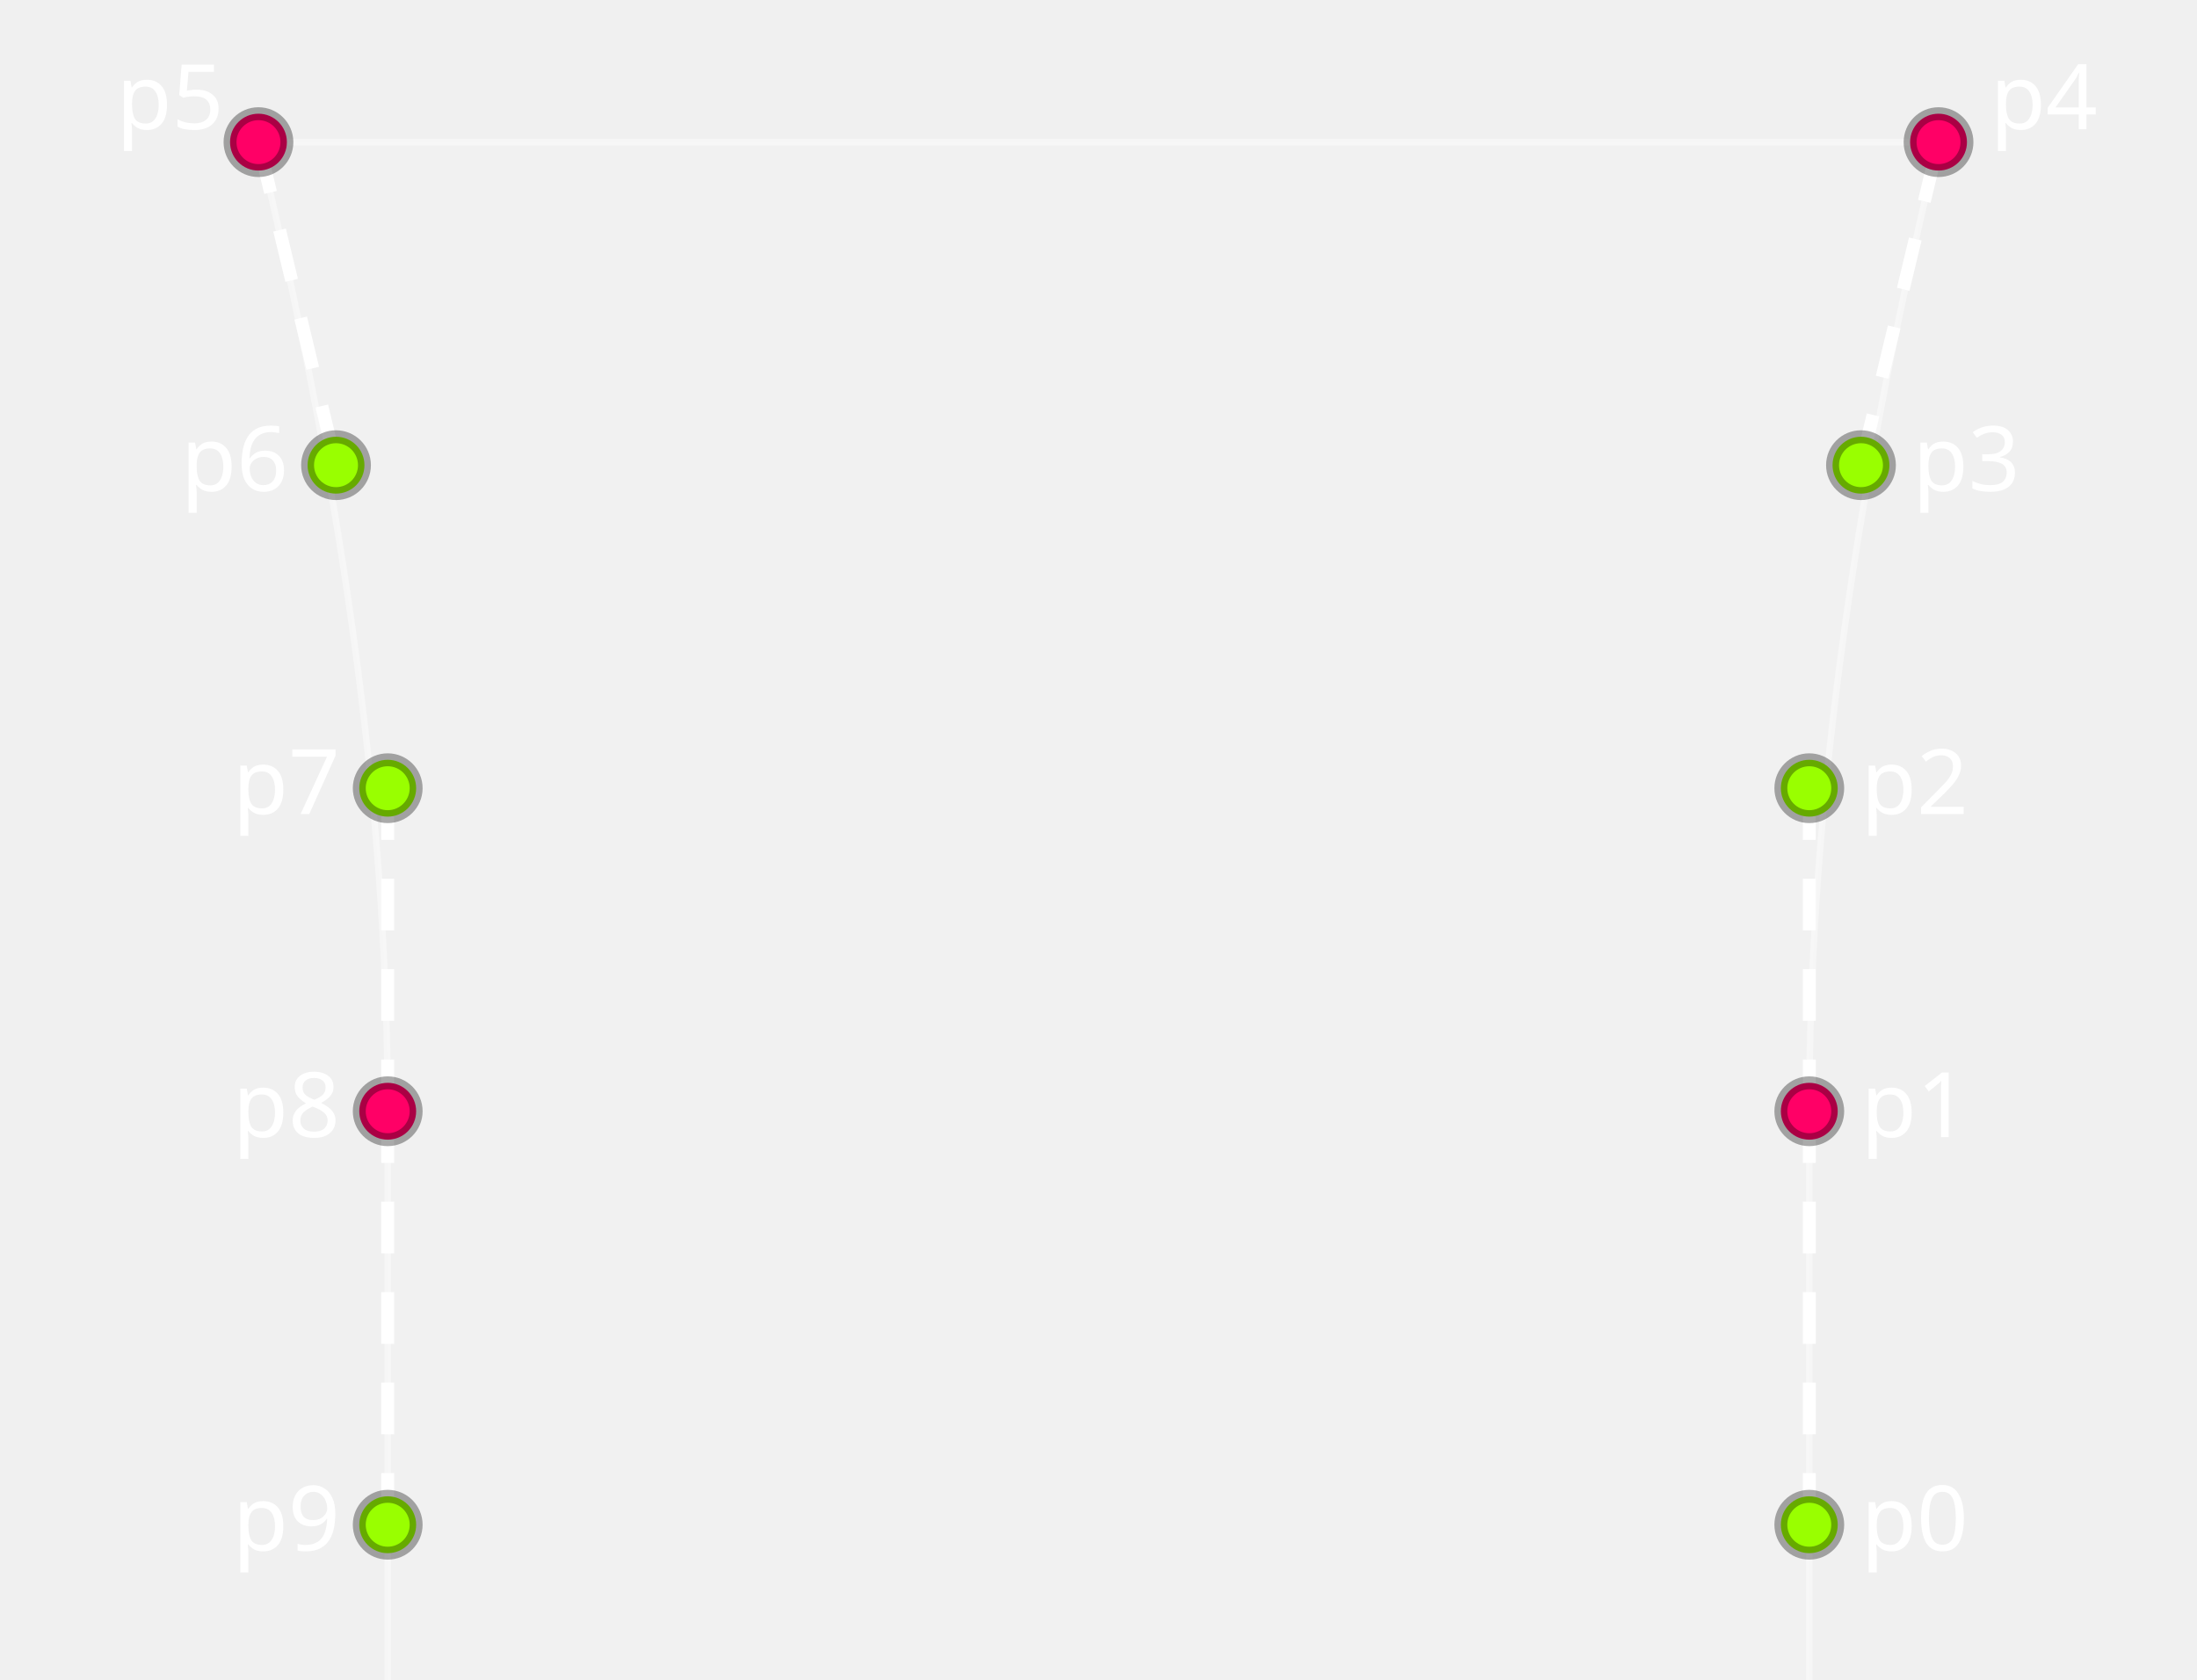
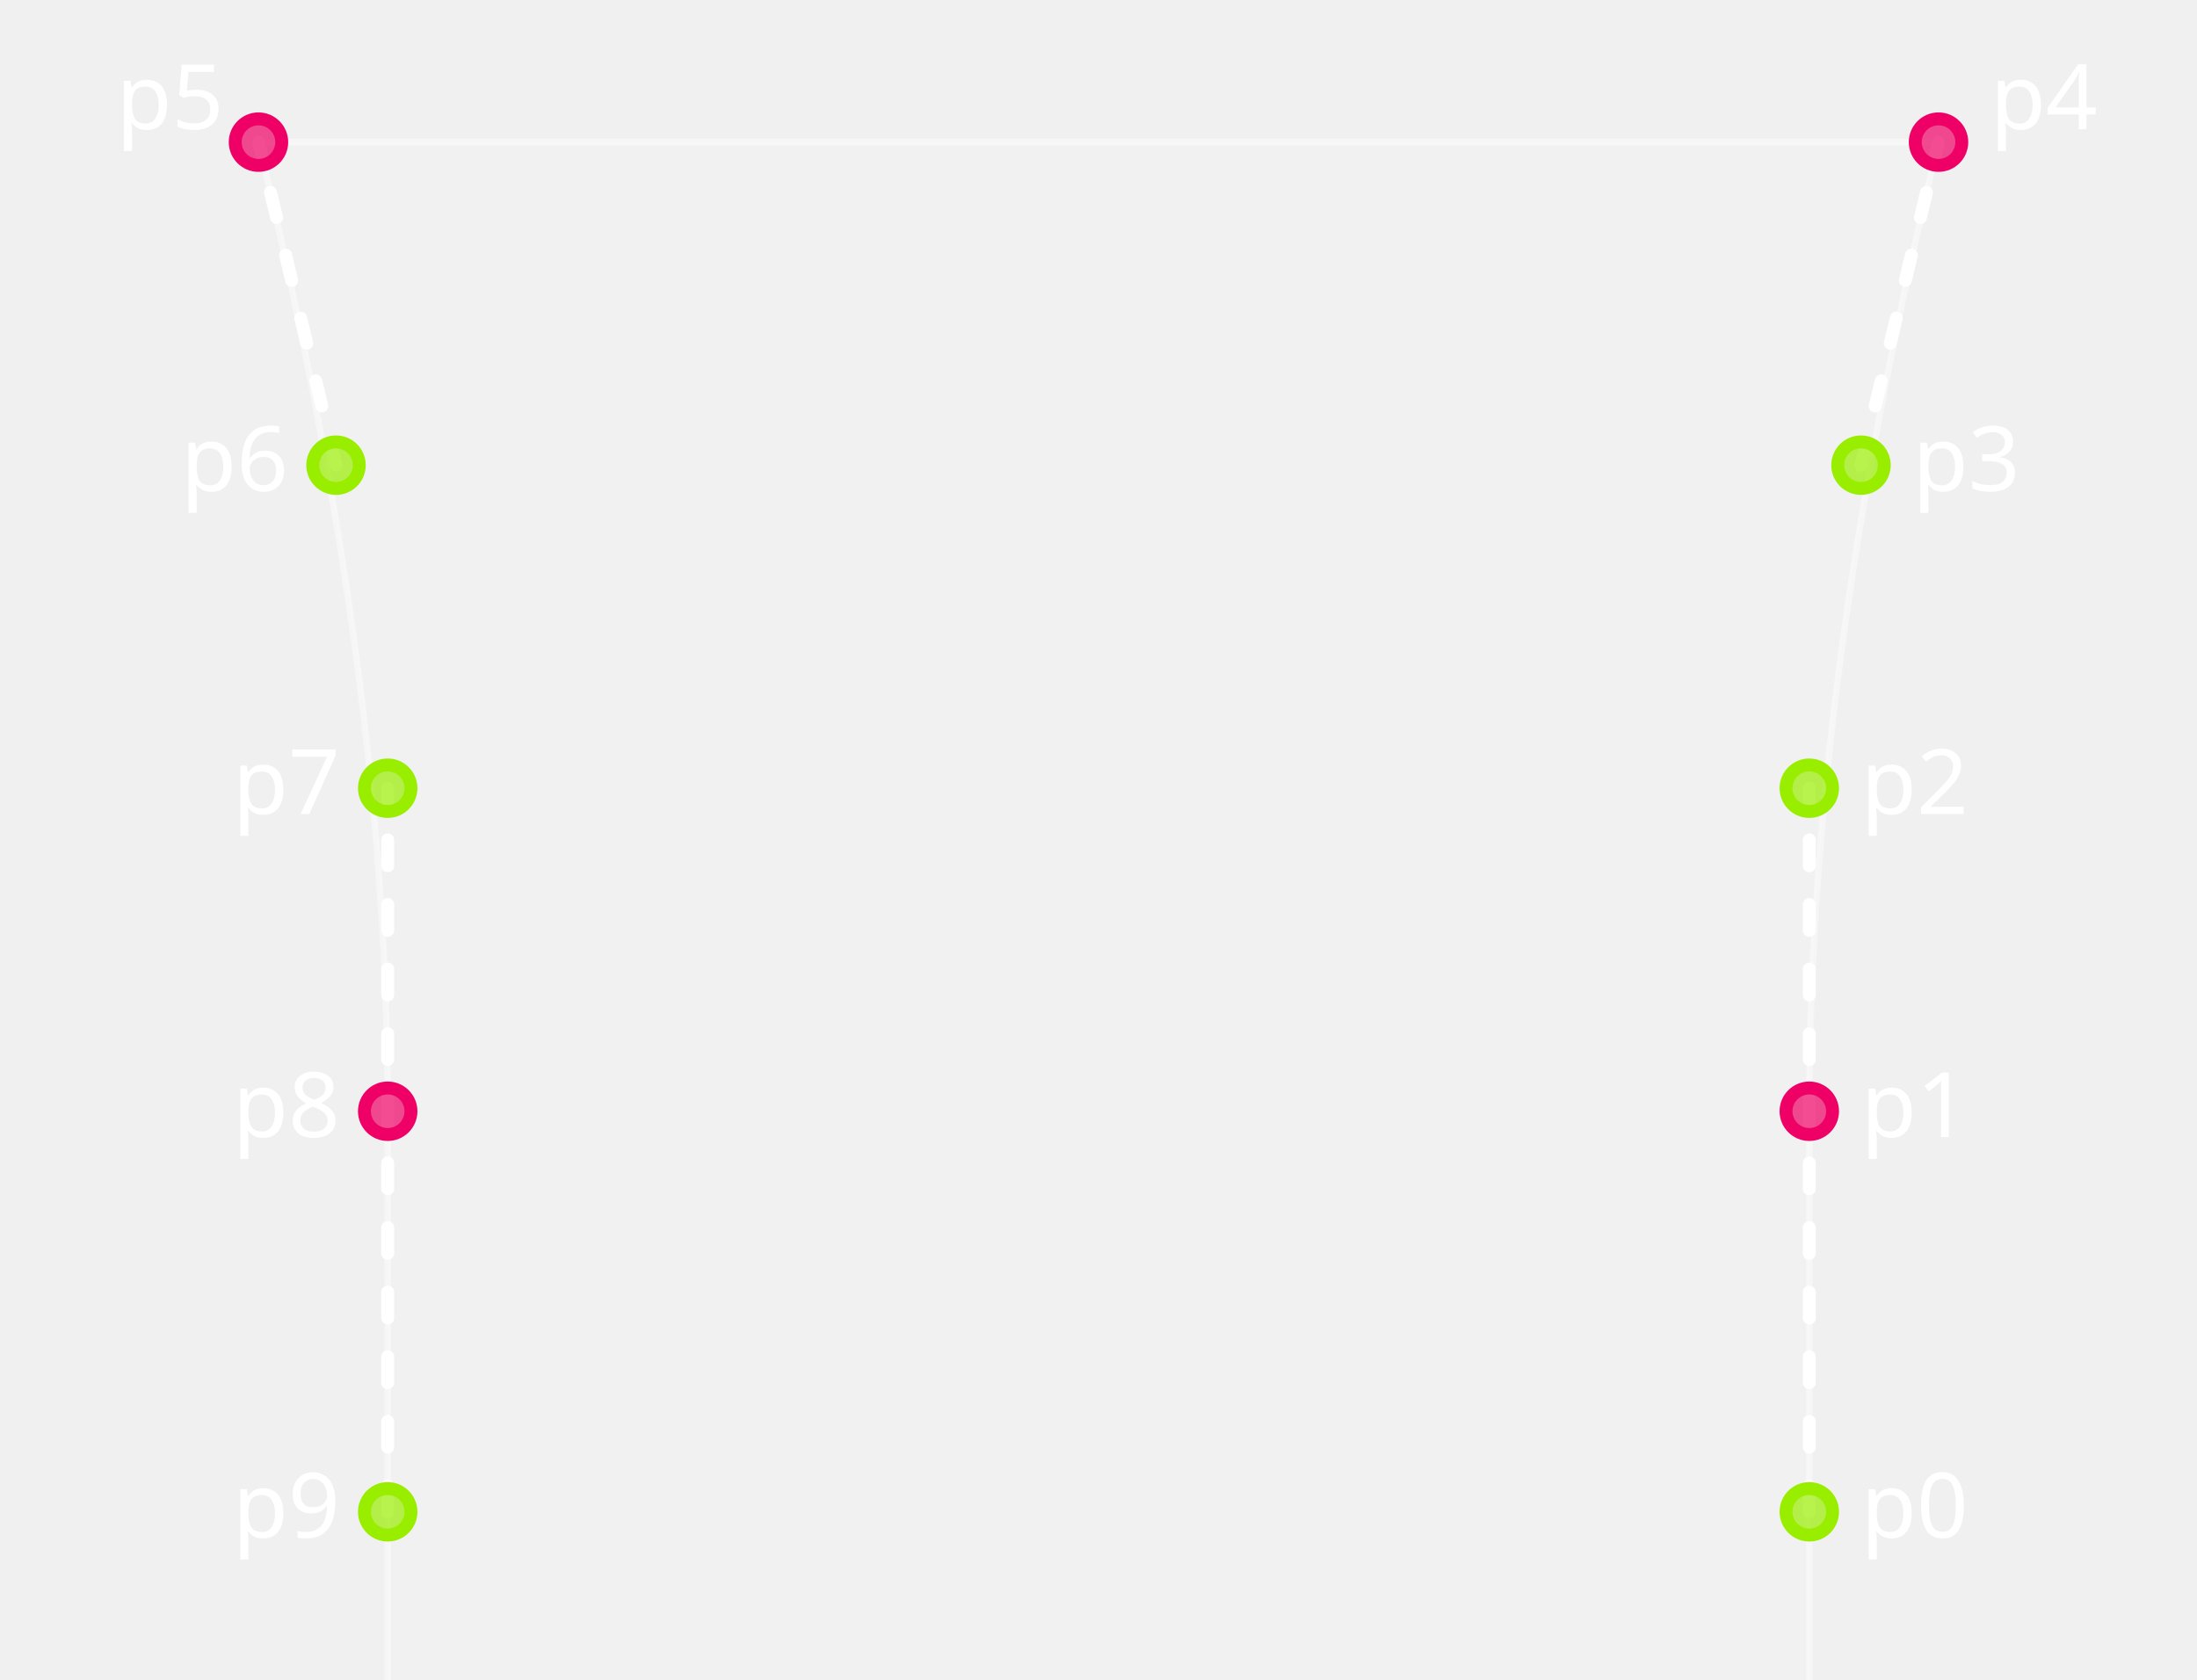
- <svg xmlns="http://www.w3.org/2000/svg" width="310px" viewBox="0 4 170 130">
-   <style>svg{background-color:#0007}line{stroke:#fff;stroke-dasharray:4px 3px;stroke-width:1}text{fill:#fff;font-size:7px;font-family:sans-serif}circle{r:2.2;stroke:#0005;stroke-width:1}.c{fill:#f06}.h{fill:#9f0}</style>
+ <svg xmlns="http://www.w3.org/2000/svg" width="500px" viewBox="0 4 170 130">
+   <style>svg{background-color:#0007}line{stroke:#fff;stroke-dasharray:2px 3px;stroke-width:1;stroke-linecap:round;stroke-dashoffset:1px}text{fill:#fff;font-size:7px;font-family:sans-serif}circle{r:1.8;stroke:currentColor;fill:currentColor;fill-opacity:0.7;stroke-width:1}.c{color:#e06}.h{color:#9e0}</style>
  <path d="M140,150L140,90C140,65,144,40,150,15L20,15C26,40,30,65,30,90L30,150" fill="#fff1" stroke="#fff6" stroke-width=".5" />
-   <line x1="20" x2="26" y1="15" y2="40" />
-   <line x1="30" x2="30" y1="65" y2="90" />
-   <line x1="30" x2="30" y1="90" y2="122" />
-   <line x1="144" x2="150" y1="40" y2="15" />
-   <line x1="140" x2="140" y1="90" y2="65" />
-   <line x1="140" x2="140" y1="90" y2="122" />
-   <circle cx="30" cy="122" class="h" />
-   <circle cx="30" cy="90" class="c" />
-   <circle cx="30" cy="65" class="h" />
+   <line x1="140" y1="90" x2="140" y2="122" />
+   <line x1="140" y1="90" x2="140" y2="65" />
+   <line x1="150" y1="15" x2="144" y2="40" />
+   <line x1="20" y1="15" x2="26" y2="40" />
+   <line x1="30" y1="65" x2="30" y2="90" />
+   <line x1="30" y1="90" x2="30" y2="122" />
+   <circle cx="140" cy="121" class="h" />
+   <circle cx="140" cy="90" class="c" />
+   <circle cx="140" cy="65" class="h" />
  <circle cx="144" cy="40" class="h" />
  <circle cx="150" cy="15" class="c" />
  <circle cx="20" cy="15" class="c" />
  <circle cx="26" cy="40" class="h" />
-   <circle cx="140" cy="65" class="h" />
-   <circle cx="140" cy="90" class="c" />
-   <circle cx="140" cy="122" class="h" />
-   <text x="144" y="124">p0</text>
+   <circle cx="30" cy="65" class="h" />
+   <circle cx="30" cy="90" class="c" />
+   <circle cx="30" cy="121" class="h" />
+   <text x="144" y="123">p0</text>
  <text x="144" y="92">p1</text>
  <text x="144" y="67">p2</text>
  <text x="148" y="42">p3</text>
  <text x="154" y="14">p4</text>
  <text x="9" y="14">p5</text>
  <text x="14" y="42">p6</text>
  <text x="18" y="67">p7</text>
  <text x="18" y="92">p8</text>
-   <text x="18" y="124">p9</text>
+   <text x="18" y="123">p9</text>
</svg>
